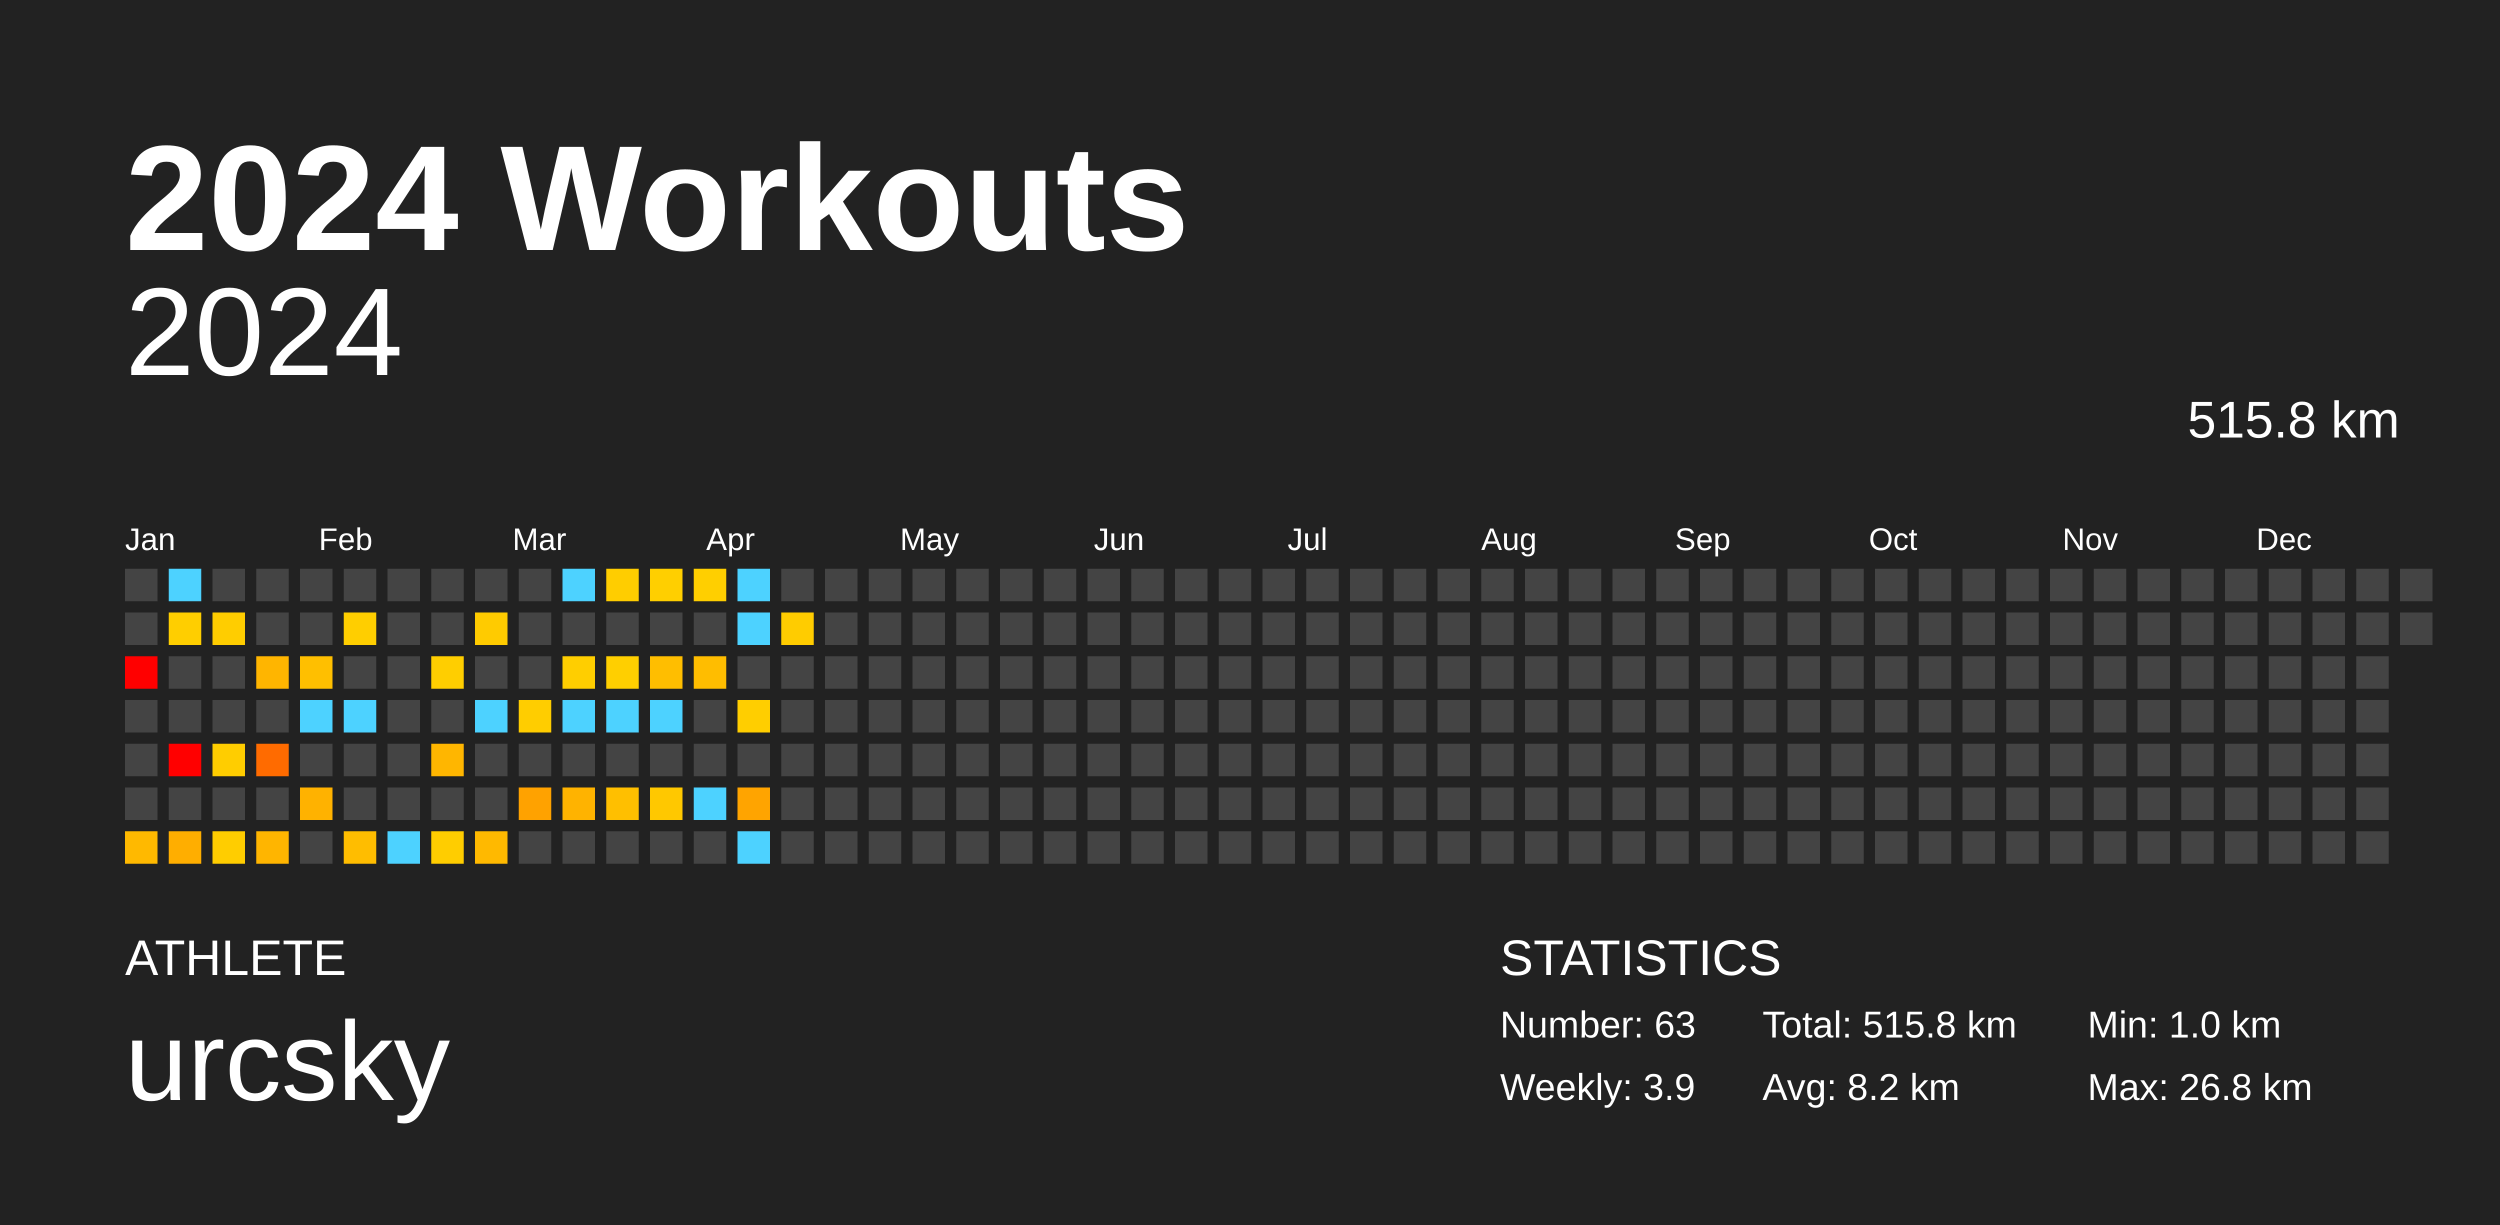
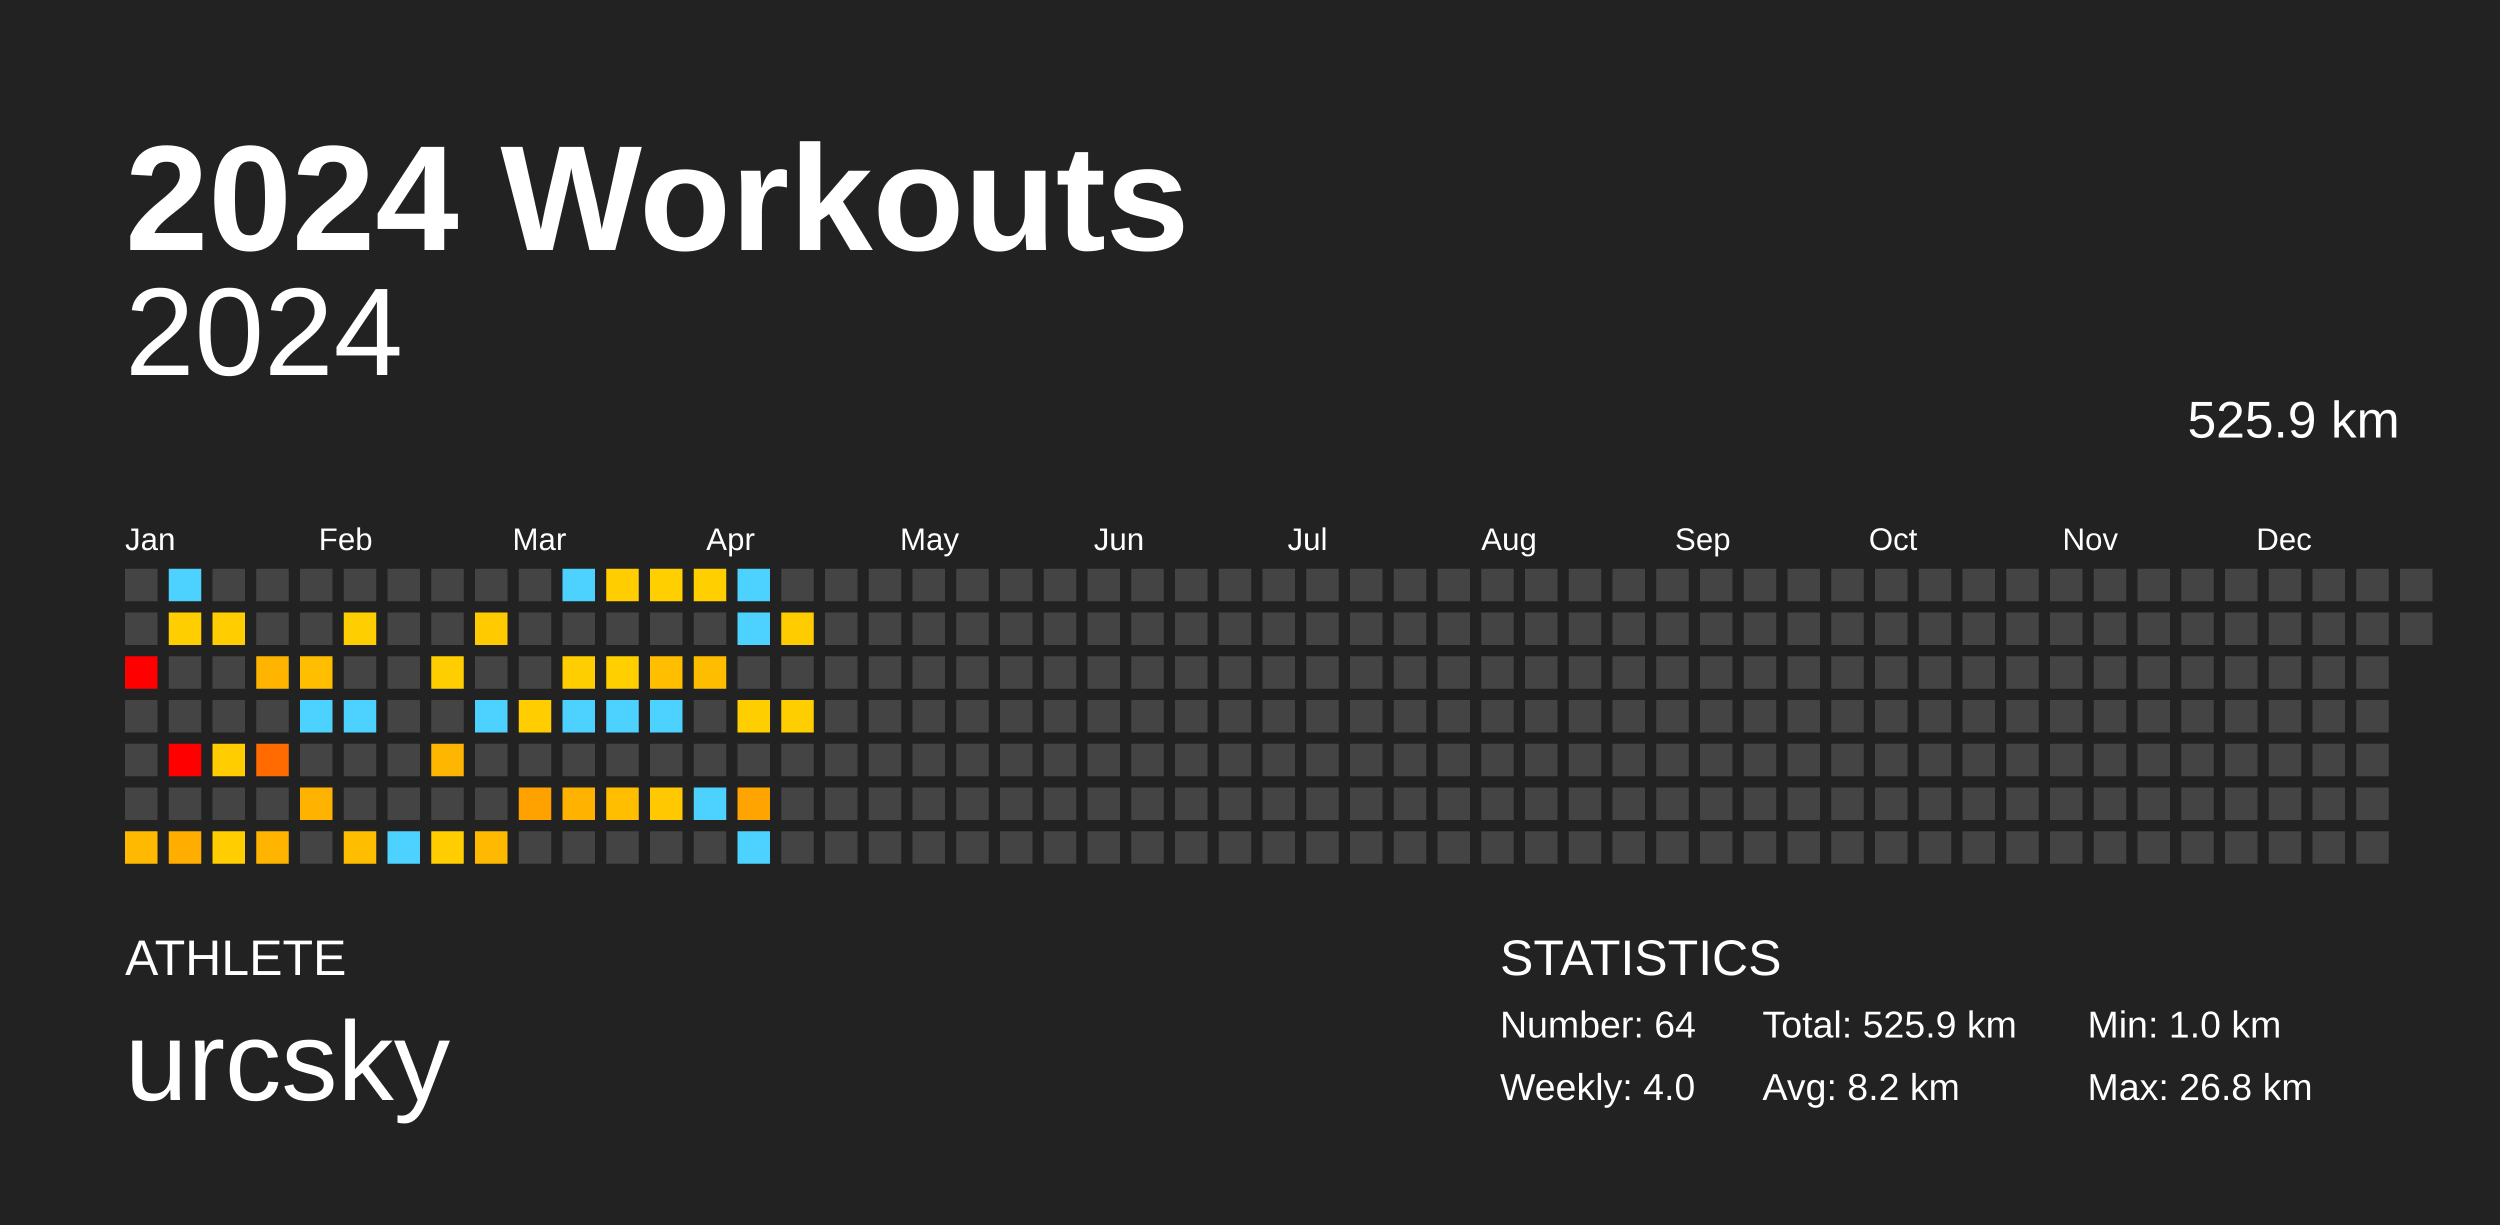
<svg xmlns="http://www.w3.org/2000/svg" baseProfile="full" height="98mm" version="1.1" viewBox="0,0,200,98" width="200mm">
  <defs />
  <rect fill="#222222" height="98" width="200" x="0" y="0" />
  <text fill="#FFFFFF" style="font-size:12px; font-family:Arial; font-weight:bold;" x="10" y="20">2024 Workouts</text>
  <text fill="#FFFFFF" style="font-size:4px; font-family:Arial" x="10" y="78">ATHLETE</text>
  <text fill="#FFFFFF" style="font-size:9px; font-family:Arial" x="10" y="88">urcsky</text>
  <text fill="#FFFFFF" style="font-size:4px; font-family:Arial" x="120" y="78">STATISTICS</text>
-   <text fill="#FFFFFF" style="font-size:3px; font-family:Arial" x="120" y="83">Number: 63</text>
-   <text fill="#FFFFFF" style="font-size:3px; font-family:Arial" x="120" y="88">Weekly: 3.9</text>
-   <text fill="#FFFFFF" style="font-size:3px; font-family:Arial" x="141" y="83">Total: 515.8 km</text>
+   <text fill="#FFFFFF" style="font-size:3px; font-family:Arial" x="120" y="83">Number: 64</text>
+   <text fill="#FFFFFF" style="font-size:3px; font-family:Arial" x="120" y="88">Weekly: 4.0</text>
+   <text fill="#FFFFFF" style="font-size:3px; font-family:Arial" x="141" y="83">Total: 525.9 km</text>
  <text fill="#FFFFFF" style="font-size:3px; font-family:Arial" x="141" y="88">Avg: 8.2 km</text>
  <text fill="#FFFFFF" style="font-size:3px; font-family:Arial" x="167" y="83">Min: 1.0 km</text>
  <text fill="#FFFFFF" style="font-size:3px; font-family:Arial" x="167" y="88">Max: 26.8 km</text>
  <text alignment-baseline="hanging" fill="#FFFFFF" style="font-size:10.0px; font-family:Arial;" x="10" y="30">2024</text>
-   <text alignment-baseline="hanging" fill="#FFFFFF" style="font-size:4.125px; font-family:Arial;" x="175" y="35">515.8 km</text>
+   <text alignment-baseline="hanging" fill="#FFFFFF" style="font-size:4.125px; font-family:Arial;" x="175" y="35">525.9 km</text>
  <text fill="#FFFFFF" style="font-size:2.5px; font-family:Arial" x="10.0" y="44">Jan</text>
  <text fill="#FFFFFF" style="font-size:2.5px; font-family:Arial" x="25.5" y="44">Feb</text>
  <text fill="#FFFFFF" style="font-size:2.5px; font-family:Arial" x="41.0" y="44">Mar</text>
  <text fill="#FFFFFF" style="font-size:2.5px; font-family:Arial" x="56.5" y="44">Apr</text>
  <text fill="#FFFFFF" style="font-size:2.5px; font-family:Arial" x="72.0" y="44">May</text>
  <text fill="#FFFFFF" style="font-size:2.5px; font-family:Arial" x="87.5" y="44">Jun</text>
  <text fill="#FFFFFF" style="font-size:2.5px; font-family:Arial" x="103.0" y="44">Jul</text>
  <text fill="#FFFFFF" style="font-size:2.5px; font-family:Arial" x="118.5" y="44">Aug</text>
  <text fill="#FFFFFF" style="font-size:2.5px; font-family:Arial" x="134.0" y="44">Sep</text>
  <text fill="#FFFFFF" style="font-size:2.5px; font-family:Arial" x="149.5" y="44">Oct</text>
  <text fill="#FFFFFF" style="font-size:2.5px; font-family:Arial" x="165.0" y="44">Nov</text>
  <text fill="#FFFFFF" style="font-size:2.5px; font-family:Arial" x="180.5" y="44">Dec</text>
  <rect fill="#444444" height="2.6" width="2.6" x="10.0" y="45.5" />
  <rect fill="#444444" height="2.6" width="2.6" x="10.0" y="49.0" />
  <rect fill="red" height="2.6" width="2.6" x="10.0" y="52.5" />
  <rect fill="#444444" height="2.6" width="2.6" x="10.0" y="56.0" />
  <rect fill="#444444" height="2.6" width="2.6" x="10.0" y="59.5" />
  <rect fill="#444444" height="2.6" width="2.6" x="10.0" y="63.0" />
  <rect fill="#ffb900" height="2.6" width="2.6" x="10.0" y="66.5" />
  <rect fill="#4dd2ff" height="2.6" width="2.6" x="13.5" y="45.5" />
  <rect fill="#ffce00" height="2.6" width="2.6" x="13.5" y="49.0" />
  <rect fill="#444444" height="2.6" width="2.6" x="13.5" y="52.5" />
  <rect fill="#444444" height="2.6" width="2.6" x="13.5" y="56.0" />
  <rect fill="red" height="2.6" width="2.6" x="13.5" y="59.5" />
  <rect fill="#444444" height="2.6" width="2.6" x="13.5" y="63.0" />
  <rect fill="#ffae00" height="2.6" width="2.6" x="13.5" y="66.5" />
  <rect fill="#444444" height="2.6" width="2.6" x="17.0" y="45.5" />
  <rect fill="#ffcd00" height="2.6" width="2.6" x="17.0" y="49.0" />
  <rect fill="#444444" height="2.6" width="2.6" x="17.0" y="52.5" />
  <rect fill="#444444" height="2.6" width="2.6" x="17.0" y="56.0" />
  <rect fill="#ffcd00" height="2.6" width="2.6" x="17.0" y="59.5" />
  <rect fill="#444444" height="2.6" width="2.6" x="17.0" y="63.0" />
  <rect fill="#ffcd00" height="2.6" width="2.6" x="17.0" y="66.5" />
  <rect fill="#444444" height="2.6" width="2.6" x="20.5" y="45.5" />
  <rect fill="#444444" height="2.6" width="2.6" x="20.5" y="49.0" />
  <rect fill="#ffb500" height="2.6" width="2.6" x="20.5" y="52.5" />
  <rect fill="#444444" height="2.6" width="2.6" x="20.5" y="56.0" />
  <rect fill="#ff6b00" height="2.6" width="2.6" x="20.5" y="59.5" />
  <rect fill="#444444" height="2.6" width="2.6" x="20.5" y="63.0" />
  <rect fill="#ffb500" height="2.6" width="2.6" x="20.5" y="66.5" />
  <rect fill="#444444" height="2.6" width="2.6" x="24.0" y="45.5" />
  <rect fill="#444444" height="2.6" width="2.6" x="24.0" y="49.0" />
  <rect fill="#ffbf00" height="2.6" width="2.6" x="24.0" y="52.5" />
  <rect fill="#4dd2ff" height="2.6" width="2.6" x="24.0" y="56.0" />
  <rect fill="#444444" height="2.6" width="2.6" x="24.0" y="59.5" />
  <rect fill="#ffb200" height="2.6" width="2.6" x="24.0" y="63.0" />
  <rect fill="#444444" height="2.6" width="2.6" x="24.0" y="66.5" />
  <rect fill="#444444" height="2.6" width="2.6" x="27.5" y="45.5" />
  <rect fill="#ffce00" height="2.6" width="2.6" x="27.5" y="49.0" />
  <rect fill="#444444" height="2.6" width="2.6" x="27.5" y="52.5" />
  <rect fill="#4dd2ff" height="2.6" width="2.6" x="27.5" y="56.0" />
  <rect fill="#444444" height="2.6" width="2.6" x="27.5" y="59.5" />
  <rect fill="#444444" height="2.6" width="2.6" x="27.5" y="63.0" />
  <rect fill="#ffbd00" height="2.6" width="2.6" x="27.5" y="66.5" />
  <rect fill="#444444" height="2.6" width="2.6" x="31.0" y="45.5" />
  <rect fill="#444444" height="2.6" width="2.6" x="31.0" y="49.0" />
  <rect fill="#444444" height="2.6" width="2.6" x="31.0" y="52.5" />
  <rect fill="#444444" height="2.6" width="2.6" x="31.0" y="56.0" />
  <rect fill="#444444" height="2.6" width="2.6" x="31.0" y="59.5" />
  <rect fill="#444444" height="2.6" width="2.6" x="31.0" y="63.0" />
  <rect fill="#4dd2ff" height="2.6" width="2.6" x="31.0" y="66.5" />
  <rect fill="#444444" height="2.6" width="2.6" x="34.5" y="45.5" />
  <rect fill="#444444" height="2.6" width="2.6" x="34.5" y="49.0" />
  <rect fill="#ffce00" height="2.6" width="2.6" x="34.5" y="52.5" />
  <rect fill="#444444" height="2.6" width="2.6" x="34.5" y="56.0" />
  <rect fill="#ffb600" height="2.6" width="2.6" x="34.5" y="59.5" />
  <rect fill="#444444" height="2.6" width="2.6" x="34.5" y="63.0" />
  <rect fill="#ffcd00" height="2.6" width="2.6" x="34.5" y="66.5" />
  <rect fill="#444444" height="2.6" width="2.6" x="38.0" y="45.5" />
  <rect fill="#ffcb00" height="2.6" width="2.6" x="38.0" y="49.0" />
  <rect fill="#444444" height="2.6" width="2.6" x="38.0" y="52.5" />
  <rect fill="#4dd2ff" height="2.6" width="2.6" x="38.0" y="56.0" />
  <rect fill="#444444" height="2.6" width="2.6" x="38.0" y="59.5" />
  <rect fill="#444444" height="2.6" width="2.6" x="38.0" y="63.0" />
  <rect fill="#ffb900" height="2.6" width="2.6" x="38.0" y="66.5" />
  <rect fill="#444444" height="2.6" width="2.6" x="41.5" y="45.5" />
  <rect fill="#444444" height="2.6" width="2.6" x="41.5" y="49.0" />
  <rect fill="#444444" height="2.6" width="2.6" x="41.5" y="52.5" />
  <rect fill="#ffcd00" height="2.6" width="2.6" x="41.5" y="56.0" />
  <rect fill="#444444" height="2.6" width="2.6" x="41.5" y="59.5" />
  <rect fill="#ffa200" height="2.6" width="2.6" x="41.5" y="63.0" />
  <rect fill="#444444" height="2.6" width="2.6" x="41.5" y="66.5" />
  <rect fill="#4dd2ff" height="2.6" width="2.6" x="45.0" y="45.5" />
  <rect fill="#444444" height="2.6" width="2.6" x="45.0" y="49.0" />
  <rect fill="#ffce00" height="2.6" width="2.6" x="45.0" y="52.5" />
  <rect fill="#4dd2ff" height="2.6" width="2.6" x="45.0" y="56.0" />
  <rect fill="#444444" height="2.6" width="2.6" x="45.0" y="59.5" />
  <rect fill="#ffb300" height="2.6" width="2.6" x="45.0" y="63.0" />
  <rect fill="#444444" height="2.6" width="2.6" x="45.0" y="66.5" />
  <rect fill="#ffcd00" height="2.6" width="2.6" x="48.5" y="45.5" />
  <rect fill="#444444" height="2.6" width="2.6" x="48.5" y="49.0" />
  <rect fill="#ffcf00" height="2.6" width="2.6" x="48.5" y="52.5" />
  <rect fill="#4dd2ff" height="2.6" width="2.6" x="48.5" y="56.0" />
  <rect fill="#444444" height="2.6" width="2.6" x="48.5" y="59.5" />
  <rect fill="#ffbf00" height="2.6" width="2.6" x="48.5" y="63.0" />
  <rect fill="#444444" height="2.6" width="2.6" x="48.5" y="66.5" />
  <rect fill="#ffcf00" height="2.6" width="2.6" x="52.0" y="45.5" />
  <rect fill="#444444" height="2.6" width="2.6" x="52.0" y="49.0" />
  <rect fill="#ffbe00" height="2.6" width="2.6" x="52.0" y="52.5" />
  <rect fill="#4dd2ff" height="2.6" width="2.6" x="52.0" y="56.0" />
  <rect fill="#444444" height="2.6" width="2.6" x="52.0" y="59.5" />
  <rect fill="#ffc800" height="2.6" width="2.6" x="52.0" y="63.0" />
  <rect fill="#444444" height="2.6" width="2.6" x="52.0" y="66.5" />
  <rect fill="#ffcf00" height="2.6" width="2.6" x="55.5" y="45.5" />
  <rect fill="#444444" height="2.6" width="2.6" x="55.5" y="49.0" />
  <rect fill="#ffbd00" height="2.6" width="2.6" x="55.5" y="52.5" />
  <rect fill="#444444" height="2.6" width="2.6" x="55.5" y="56.0" />
  <rect fill="#444444" height="2.6" width="2.6" x="55.5" y="59.5" />
  <rect fill="#4dd2ff" height="2.6" width="2.6" x="55.5" y="63.0" />
  <rect fill="#444444" height="2.6" width="2.6" x="55.5" y="66.5" />
  <rect fill="#4dd2ff" height="2.6" width="2.6" x="59.0" y="45.5" />
  <rect fill="#4dd2ff" height="2.6" width="2.6" x="59.0" y="49.0" />
  <rect fill="#444444" height="2.6" width="2.6" x="59.0" y="52.5" />
  <rect fill="#ffce00" height="2.6" width="2.6" x="59.0" y="56.0" />
  <rect fill="#444444" height="2.6" width="2.6" x="59.0" y="59.5" />
  <rect fill="#ffa400" height="2.6" width="2.6" x="59.0" y="63.0" />
  <rect fill="#4dd2ff" height="2.6" width="2.6" x="59.0" y="66.5" />
  <rect fill="#444444" height="2.6" width="2.6" x="62.5" y="45.5" />
  <rect fill="#ffcc00" height="2.6" width="2.6" x="62.5" y="49.0" />
  <rect fill="#444444" height="2.6" width="2.6" x="62.5" y="52.5" />
-   <rect fill="#444444" height="2.6" width="2.6" x="62.5" y="56.0" />
+   <rect fill="#ffce00" height="2.6" width="2.6" x="62.5" y="56.0" />
  <rect fill="#444444" height="2.6" width="2.6" x="62.5" y="59.5" />
  <rect fill="#444444" height="2.6" width="2.6" x="62.5" y="63.0" />
  <rect fill="#444444" height="2.6" width="2.6" x="62.5" y="66.5" />
  <rect fill="#444444" height="2.6" width="2.6" x="66.0" y="45.5" />
  <rect fill="#444444" height="2.6" width="2.6" x="66.0" y="49.0" />
  <rect fill="#444444" height="2.6" width="2.6" x="66.0" y="52.5" />
  <rect fill="#444444" height="2.6" width="2.6" x="66.0" y="56.0" />
  <rect fill="#444444" height="2.6" width="2.6" x="66.0" y="59.5" />
  <rect fill="#444444" height="2.6" width="2.6" x="66.0" y="63.0" />
  <rect fill="#444444" height="2.6" width="2.6" x="66.0" y="66.5" />
  <rect fill="#444444" height="2.6" width="2.6" x="69.5" y="45.5" />
  <rect fill="#444444" height="2.6" width="2.6" x="69.5" y="49.0" />
  <rect fill="#444444" height="2.6" width="2.6" x="69.5" y="52.5" />
  <rect fill="#444444" height="2.6" width="2.6" x="69.5" y="56.0" />
  <rect fill="#444444" height="2.6" width="2.6" x="69.5" y="59.5" />
  <rect fill="#444444" height="2.6" width="2.6" x="69.5" y="63.0" />
  <rect fill="#444444" height="2.6" width="2.6" x="69.5" y="66.5" />
  <rect fill="#444444" height="2.6" width="2.6" x="73.0" y="45.5" />
  <rect fill="#444444" height="2.6" width="2.6" x="73.0" y="49.0" />
  <rect fill="#444444" height="2.6" width="2.6" x="73.0" y="52.5" />
  <rect fill="#444444" height="2.6" width="2.6" x="73.0" y="56.0" />
  <rect fill="#444444" height="2.6" width="2.6" x="73.0" y="59.5" />
  <rect fill="#444444" height="2.6" width="2.6" x="73.0" y="63.0" />
  <rect fill="#444444" height="2.6" width="2.6" x="73.0" y="66.5" />
  <rect fill="#444444" height="2.6" width="2.6" x="76.5" y="45.5" />
  <rect fill="#444444" height="2.6" width="2.6" x="76.5" y="49.0" />
  <rect fill="#444444" height="2.6" width="2.6" x="76.5" y="52.5" />
  <rect fill="#444444" height="2.6" width="2.6" x="76.5" y="56.0" />
  <rect fill="#444444" height="2.6" width="2.6" x="76.5" y="59.5" />
  <rect fill="#444444" height="2.6" width="2.6" x="76.5" y="63.0" />
  <rect fill="#444444" height="2.6" width="2.6" x="76.5" y="66.5" />
  <rect fill="#444444" height="2.6" width="2.6" x="80.0" y="45.5" />
  <rect fill="#444444" height="2.6" width="2.6" x="80.0" y="49.0" />
  <rect fill="#444444" height="2.6" width="2.6" x="80.0" y="52.5" />
  <rect fill="#444444" height="2.6" width="2.6" x="80.0" y="56.0" />
  <rect fill="#444444" height="2.6" width="2.6" x="80.0" y="59.5" />
  <rect fill="#444444" height="2.6" width="2.6" x="80.0" y="63.0" />
  <rect fill="#444444" height="2.6" width="2.6" x="80.0" y="66.5" />
  <rect fill="#444444" height="2.6" width="2.6" x="83.5" y="45.5" />
  <rect fill="#444444" height="2.6" width="2.6" x="83.5" y="49.0" />
  <rect fill="#444444" height="2.6" width="2.6" x="83.5" y="52.5" />
  <rect fill="#444444" height="2.6" width="2.6" x="83.5" y="56.0" />
  <rect fill="#444444" height="2.6" width="2.6" x="83.5" y="59.5" />
  <rect fill="#444444" height="2.6" width="2.6" x="83.5" y="63.0" />
  <rect fill="#444444" height="2.6" width="2.6" x="83.5" y="66.5" />
  <rect fill="#444444" height="2.6" width="2.6" x="87.0" y="45.5" />
  <rect fill="#444444" height="2.6" width="2.6" x="87.0" y="49.0" />
  <rect fill="#444444" height="2.6" width="2.6" x="87.0" y="52.5" />
  <rect fill="#444444" height="2.6" width="2.6" x="87.0" y="56.0" />
  <rect fill="#444444" height="2.6" width="2.6" x="87.0" y="59.5" />
  <rect fill="#444444" height="2.6" width="2.6" x="87.0" y="63.0" />
  <rect fill="#444444" height="2.6" width="2.6" x="87.0" y="66.5" />
  <rect fill="#444444" height="2.6" width="2.6" x="90.5" y="45.5" />
  <rect fill="#444444" height="2.6" width="2.6" x="90.5" y="49.0" />
  <rect fill="#444444" height="2.6" width="2.6" x="90.5" y="52.5" />
  <rect fill="#444444" height="2.6" width="2.6" x="90.5" y="56.0" />
  <rect fill="#444444" height="2.6" width="2.6" x="90.5" y="59.5" />
  <rect fill="#444444" height="2.6" width="2.6" x="90.5" y="63.0" />
  <rect fill="#444444" height="2.6" width="2.6" x="90.5" y="66.5" />
  <rect fill="#444444" height="2.6" width="2.6" x="94.0" y="45.5" />
  <rect fill="#444444" height="2.6" width="2.6" x="94.0" y="49.0" />
  <rect fill="#444444" height="2.6" width="2.6" x="94.0" y="52.5" />
  <rect fill="#444444" height="2.6" width="2.6" x="94.0" y="56.0" />
  <rect fill="#444444" height="2.6" width="2.6" x="94.0" y="59.5" />
  <rect fill="#444444" height="2.6" width="2.6" x="94.0" y="63.0" />
  <rect fill="#444444" height="2.6" width="2.6" x="94.0" y="66.5" />
  <rect fill="#444444" height="2.6" width="2.6" x="97.5" y="45.5" />
  <rect fill="#444444" height="2.6" width="2.6" x="97.5" y="49.0" />
  <rect fill="#444444" height="2.6" width="2.6" x="97.5" y="52.5" />
  <rect fill="#444444" height="2.6" width="2.6" x="97.5" y="56.0" />
  <rect fill="#444444" height="2.6" width="2.6" x="97.5" y="59.5" />
  <rect fill="#444444" height="2.6" width="2.6" x="97.5" y="63.0" />
  <rect fill="#444444" height="2.6" width="2.6" x="97.5" y="66.5" />
  <rect fill="#444444" height="2.6" width="2.6" x="101.0" y="45.5" />
  <rect fill="#444444" height="2.6" width="2.6" x="101.0" y="49.0" />
  <rect fill="#444444" height="2.6" width="2.6" x="101.0" y="52.5" />
  <rect fill="#444444" height="2.6" width="2.6" x="101.0" y="56.0" />
  <rect fill="#444444" height="2.6" width="2.6" x="101.0" y="59.5" />
  <rect fill="#444444" height="2.6" width="2.6" x="101.0" y="63.0" />
  <rect fill="#444444" height="2.6" width="2.6" x="101.0" y="66.5" />
  <rect fill="#444444" height="2.6" width="2.6" x="104.5" y="45.5" />
  <rect fill="#444444" height="2.6" width="2.6" x="104.5" y="49.0" />
  <rect fill="#444444" height="2.6" width="2.6" x="104.5" y="52.5" />
  <rect fill="#444444" height="2.6" width="2.6" x="104.5" y="56.0" />
  <rect fill="#444444" height="2.6" width="2.6" x="104.5" y="59.5" />
  <rect fill="#444444" height="2.6" width="2.6" x="104.5" y="63.0" />
  <rect fill="#444444" height="2.6" width="2.6" x="104.5" y="66.5" />
  <rect fill="#444444" height="2.6" width="2.6" x="108.0" y="45.5" />
  <rect fill="#444444" height="2.6" width="2.6" x="108.0" y="49.0" />
  <rect fill="#444444" height="2.6" width="2.6" x="108.0" y="52.5" />
  <rect fill="#444444" height="2.6" width="2.6" x="108.0" y="56.0" />
  <rect fill="#444444" height="2.6" width="2.6" x="108.0" y="59.5" />
  <rect fill="#444444" height="2.6" width="2.6" x="108.0" y="63.0" />
  <rect fill="#444444" height="2.6" width="2.6" x="108.0" y="66.5" />
  <rect fill="#444444" height="2.6" width="2.6" x="111.5" y="45.5" />
  <rect fill="#444444" height="2.6" width="2.6" x="111.5" y="49.0" />
  <rect fill="#444444" height="2.6" width="2.6" x="111.5" y="52.5" />
  <rect fill="#444444" height="2.6" width="2.6" x="111.5" y="56.0" />
  <rect fill="#444444" height="2.6" width="2.6" x="111.5" y="59.5" />
  <rect fill="#444444" height="2.6" width="2.6" x="111.5" y="63.0" />
  <rect fill="#444444" height="2.6" width="2.6" x="111.5" y="66.5" />
  <rect fill="#444444" height="2.6" width="2.6" x="115.0" y="45.5" />
  <rect fill="#444444" height="2.6" width="2.6" x="115.0" y="49.0" />
  <rect fill="#444444" height="2.6" width="2.6" x="115.0" y="52.5" />
  <rect fill="#444444" height="2.6" width="2.6" x="115.0" y="56.0" />
  <rect fill="#444444" height="2.6" width="2.6" x="115.0" y="59.5" />
  <rect fill="#444444" height="2.6" width="2.6" x="115.0" y="63.0" />
  <rect fill="#444444" height="2.6" width="2.6" x="115.0" y="66.5" />
  <rect fill="#444444" height="2.6" width="2.6" x="118.5" y="45.5" />
  <rect fill="#444444" height="2.6" width="2.6" x="118.5" y="49.0" />
  <rect fill="#444444" height="2.6" width="2.6" x="118.5" y="52.5" />
  <rect fill="#444444" height="2.6" width="2.6" x="118.5" y="56.0" />
  <rect fill="#444444" height="2.6" width="2.6" x="118.5" y="59.5" />
  <rect fill="#444444" height="2.6" width="2.6" x="118.5" y="63.0" />
  <rect fill="#444444" height="2.6" width="2.6" x="118.5" y="66.5" />
  <rect fill="#444444" height="2.6" width="2.6" x="122.0" y="45.5" />
  <rect fill="#444444" height="2.6" width="2.6" x="122.0" y="49.0" />
  <rect fill="#444444" height="2.6" width="2.6" x="122.0" y="52.5" />
  <rect fill="#444444" height="2.6" width="2.6" x="122.0" y="56.0" />
  <rect fill="#444444" height="2.6" width="2.6" x="122.0" y="59.5" />
  <rect fill="#444444" height="2.6" width="2.6" x="122.0" y="63.0" />
  <rect fill="#444444" height="2.6" width="2.6" x="122.0" y="66.5" />
  <rect fill="#444444" height="2.6" width="2.6" x="125.5" y="45.5" />
  <rect fill="#444444" height="2.6" width="2.6" x="125.5" y="49.0" />
  <rect fill="#444444" height="2.6" width="2.6" x="125.5" y="52.5" />
  <rect fill="#444444" height="2.6" width="2.6" x="125.5" y="56.0" />
  <rect fill="#444444" height="2.6" width="2.6" x="125.5" y="59.5" />
  <rect fill="#444444" height="2.6" width="2.6" x="125.5" y="63.0" />
  <rect fill="#444444" height="2.6" width="2.6" x="125.5" y="66.5" />
  <rect fill="#444444" height="2.6" width="2.6" x="129.0" y="45.5" />
  <rect fill="#444444" height="2.6" width="2.6" x="129.0" y="49.0" />
  <rect fill="#444444" height="2.6" width="2.6" x="129.0" y="52.5" />
  <rect fill="#444444" height="2.6" width="2.6" x="129.0" y="56.0" />
  <rect fill="#444444" height="2.6" width="2.6" x="129.0" y="59.5" />
  <rect fill="#444444" height="2.6" width="2.6" x="129.0" y="63.0" />
  <rect fill="#444444" height="2.6" width="2.6" x="129.0" y="66.5" />
  <rect fill="#444444" height="2.6" width="2.6" x="132.5" y="45.5" />
  <rect fill="#444444" height="2.6" width="2.6" x="132.5" y="49.0" />
  <rect fill="#444444" height="2.6" width="2.6" x="132.5" y="52.5" />
  <rect fill="#444444" height="2.6" width="2.6" x="132.5" y="56.0" />
  <rect fill="#444444" height="2.6" width="2.6" x="132.5" y="59.5" />
  <rect fill="#444444" height="2.6" width="2.6" x="132.5" y="63.0" />
  <rect fill="#444444" height="2.6" width="2.6" x="132.5" y="66.5" />
  <rect fill="#444444" height="2.6" width="2.6" x="136.0" y="45.5" />
  <rect fill="#444444" height="2.6" width="2.6" x="136.0" y="49.0" />
  <rect fill="#444444" height="2.6" width="2.6" x="136.0" y="52.5" />
  <rect fill="#444444" height="2.6" width="2.6" x="136.0" y="56.0" />
  <rect fill="#444444" height="2.6" width="2.6" x="136.0" y="59.5" />
  <rect fill="#444444" height="2.6" width="2.6" x="136.0" y="63.0" />
  <rect fill="#444444" height="2.6" width="2.6" x="136.0" y="66.5" />
  <rect fill="#444444" height="2.6" width="2.6" x="139.5" y="45.5" />
  <rect fill="#444444" height="2.6" width="2.6" x="139.5" y="49.0" />
  <rect fill="#444444" height="2.6" width="2.6" x="139.5" y="52.5" />
  <rect fill="#444444" height="2.6" width="2.6" x="139.5" y="56.0" />
  <rect fill="#444444" height="2.6" width="2.6" x="139.5" y="59.5" />
  <rect fill="#444444" height="2.6" width="2.6" x="139.5" y="63.0" />
  <rect fill="#444444" height="2.6" width="2.6" x="139.5" y="66.5" />
  <rect fill="#444444" height="2.6" width="2.6" x="143.0" y="45.5" />
  <rect fill="#444444" height="2.6" width="2.6" x="143.0" y="49.0" />
  <rect fill="#444444" height="2.6" width="2.6" x="143.0" y="52.5" />
  <rect fill="#444444" height="2.6" width="2.6" x="143.0" y="56.0" />
  <rect fill="#444444" height="2.6" width="2.6" x="143.0" y="59.5" />
  <rect fill="#444444" height="2.6" width="2.6" x="143.0" y="63.0" />
  <rect fill="#444444" height="2.6" width="2.6" x="143.0" y="66.5" />
  <rect fill="#444444" height="2.6" width="2.6" x="146.5" y="45.5" />
  <rect fill="#444444" height="2.6" width="2.6" x="146.5" y="49.0" />
  <rect fill="#444444" height="2.6" width="2.6" x="146.5" y="52.5" />
  <rect fill="#444444" height="2.6" width="2.6" x="146.5" y="56.0" />
  <rect fill="#444444" height="2.6" width="2.6" x="146.5" y="59.5" />
  <rect fill="#444444" height="2.6" width="2.6" x="146.5" y="63.0" />
  <rect fill="#444444" height="2.6" width="2.6" x="146.5" y="66.5" />
  <rect fill="#444444" height="2.6" width="2.6" x="150.0" y="45.5" />
  <rect fill="#444444" height="2.6" width="2.6" x="150.0" y="49.0" />
  <rect fill="#444444" height="2.6" width="2.6" x="150.0" y="52.5" />
  <rect fill="#444444" height="2.6" width="2.6" x="150.0" y="56.0" />
  <rect fill="#444444" height="2.6" width="2.6" x="150.0" y="59.5" />
  <rect fill="#444444" height="2.6" width="2.6" x="150.0" y="63.0" />
  <rect fill="#444444" height="2.6" width="2.6" x="150.0" y="66.5" />
  <rect fill="#444444" height="2.6" width="2.6" x="153.5" y="45.5" />
  <rect fill="#444444" height="2.6" width="2.6" x="153.5" y="49.0" />
  <rect fill="#444444" height="2.6" width="2.6" x="153.5" y="52.5" />
  <rect fill="#444444" height="2.6" width="2.6" x="153.5" y="56.0" />
  <rect fill="#444444" height="2.6" width="2.6" x="153.5" y="59.5" />
  <rect fill="#444444" height="2.6" width="2.6" x="153.5" y="63.0" />
  <rect fill="#444444" height="2.6" width="2.6" x="153.5" y="66.5" />
  <rect fill="#444444" height="2.6" width="2.6" x="157.0" y="45.5" />
  <rect fill="#444444" height="2.6" width="2.6" x="157.0" y="49.0" />
  <rect fill="#444444" height="2.6" width="2.6" x="157.0" y="52.5" />
  <rect fill="#444444" height="2.6" width="2.6" x="157.0" y="56.0" />
  <rect fill="#444444" height="2.6" width="2.6" x="157.0" y="59.5" />
  <rect fill="#444444" height="2.6" width="2.6" x="157.0" y="63.0" />
  <rect fill="#444444" height="2.6" width="2.6" x="157.0" y="66.5" />
  <rect fill="#444444" height="2.6" width="2.6" x="160.5" y="45.5" />
  <rect fill="#444444" height="2.6" width="2.6" x="160.5" y="49.0" />
  <rect fill="#444444" height="2.6" width="2.6" x="160.5" y="52.5" />
  <rect fill="#444444" height="2.6" width="2.6" x="160.5" y="56.0" />
  <rect fill="#444444" height="2.6" width="2.6" x="160.5" y="59.5" />
  <rect fill="#444444" height="2.6" width="2.6" x="160.5" y="63.0" />
  <rect fill="#444444" height="2.6" width="2.6" x="160.5" y="66.5" />
  <rect fill="#444444" height="2.6" width="2.6" x="164.0" y="45.5" />
  <rect fill="#444444" height="2.6" width="2.6" x="164.0" y="49.0" />
  <rect fill="#444444" height="2.6" width="2.6" x="164.0" y="52.5" />
  <rect fill="#444444" height="2.6" width="2.6" x="164.0" y="56.0" />
  <rect fill="#444444" height="2.6" width="2.6" x="164.0" y="59.5" />
  <rect fill="#444444" height="2.6" width="2.6" x="164.0" y="63.0" />
  <rect fill="#444444" height="2.6" width="2.6" x="164.0" y="66.5" />
  <rect fill="#444444" height="2.6" width="2.6" x="167.5" y="45.5" />
  <rect fill="#444444" height="2.6" width="2.6" x="167.5" y="49.0" />
  <rect fill="#444444" height="2.6" width="2.6" x="167.5" y="52.5" />
  <rect fill="#444444" height="2.6" width="2.6" x="167.5" y="56.0" />
  <rect fill="#444444" height="2.6" width="2.6" x="167.5" y="59.5" />
  <rect fill="#444444" height="2.6" width="2.6" x="167.5" y="63.0" />
  <rect fill="#444444" height="2.6" width="2.6" x="167.5" y="66.5" />
  <rect fill="#444444" height="2.6" width="2.6" x="171.0" y="45.5" />
  <rect fill="#444444" height="2.6" width="2.6" x="171.0" y="49.0" />
  <rect fill="#444444" height="2.6" width="2.6" x="171.0" y="52.5" />
  <rect fill="#444444" height="2.6" width="2.6" x="171.0" y="56.0" />
  <rect fill="#444444" height="2.6" width="2.6" x="171.0" y="59.5" />
  <rect fill="#444444" height="2.6" width="2.6" x="171.0" y="63.0" />
  <rect fill="#444444" height="2.6" width="2.6" x="171.0" y="66.5" />
  <rect fill="#444444" height="2.6" width="2.6" x="174.5" y="45.5" />
  <rect fill="#444444" height="2.6" width="2.6" x="174.5" y="49.0" />
  <rect fill="#444444" height="2.6" width="2.6" x="174.5" y="52.5" />
  <rect fill="#444444" height="2.6" width="2.6" x="174.5" y="56.0" />
  <rect fill="#444444" height="2.6" width="2.6" x="174.5" y="59.5" />
  <rect fill="#444444" height="2.6" width="2.6" x="174.5" y="63.0" />
  <rect fill="#444444" height="2.6" width="2.6" x="174.5" y="66.5" />
  <rect fill="#444444" height="2.6" width="2.6" x="178.0" y="45.5" />
  <rect fill="#444444" height="2.6" width="2.6" x="178.0" y="49.0" />
  <rect fill="#444444" height="2.6" width="2.6" x="178.0" y="52.5" />
  <rect fill="#444444" height="2.6" width="2.6" x="178.0" y="56.0" />
  <rect fill="#444444" height="2.6" width="2.6" x="178.0" y="59.5" />
  <rect fill="#444444" height="2.6" width="2.6" x="178.0" y="63.0" />
  <rect fill="#444444" height="2.6" width="2.6" x="178.0" y="66.5" />
  <rect fill="#444444" height="2.6" width="2.6" x="181.5" y="45.5" />
  <rect fill="#444444" height="2.6" width="2.6" x="181.5" y="49.0" />
  <rect fill="#444444" height="2.6" width="2.6" x="181.5" y="52.5" />
  <rect fill="#444444" height="2.6" width="2.6" x="181.5" y="56.0" />
  <rect fill="#444444" height="2.6" width="2.6" x="181.5" y="59.5" />
  <rect fill="#444444" height="2.6" width="2.6" x="181.5" y="63.0" />
  <rect fill="#444444" height="2.6" width="2.6" x="181.5" y="66.5" />
  <rect fill="#444444" height="2.6" width="2.6" x="185.0" y="45.5" />
  <rect fill="#444444" height="2.6" width="2.6" x="185.0" y="49.0" />
  <rect fill="#444444" height="2.6" width="2.6" x="185.0" y="52.5" />
  <rect fill="#444444" height="2.6" width="2.6" x="185.0" y="56.0" />
  <rect fill="#444444" height="2.6" width="2.6" x="185.0" y="59.5" />
  <rect fill="#444444" height="2.6" width="2.6" x="185.0" y="63.0" />
  <rect fill="#444444" height="2.6" width="2.6" x="185.0" y="66.5" />
  <rect fill="#444444" height="2.6" width="2.6" x="188.5" y="45.5" />
  <rect fill="#444444" height="2.6" width="2.6" x="188.5" y="49.0" />
  <rect fill="#444444" height="2.6" width="2.6" x="188.5" y="52.5" />
  <rect fill="#444444" height="2.6" width="2.6" x="188.5" y="56.0" />
  <rect fill="#444444" height="2.6" width="2.6" x="188.5" y="59.5" />
  <rect fill="#444444" height="2.6" width="2.6" x="188.5" y="63.0" />
  <rect fill="#444444" height="2.6" width="2.6" x="188.5" y="66.5" />
  <rect fill="#444444" height="2.6" width="2.6" x="192.0" y="45.5" />
  <rect fill="#444444" height="2.6" width="2.6" x="192.0" y="49.0" />
</svg>
